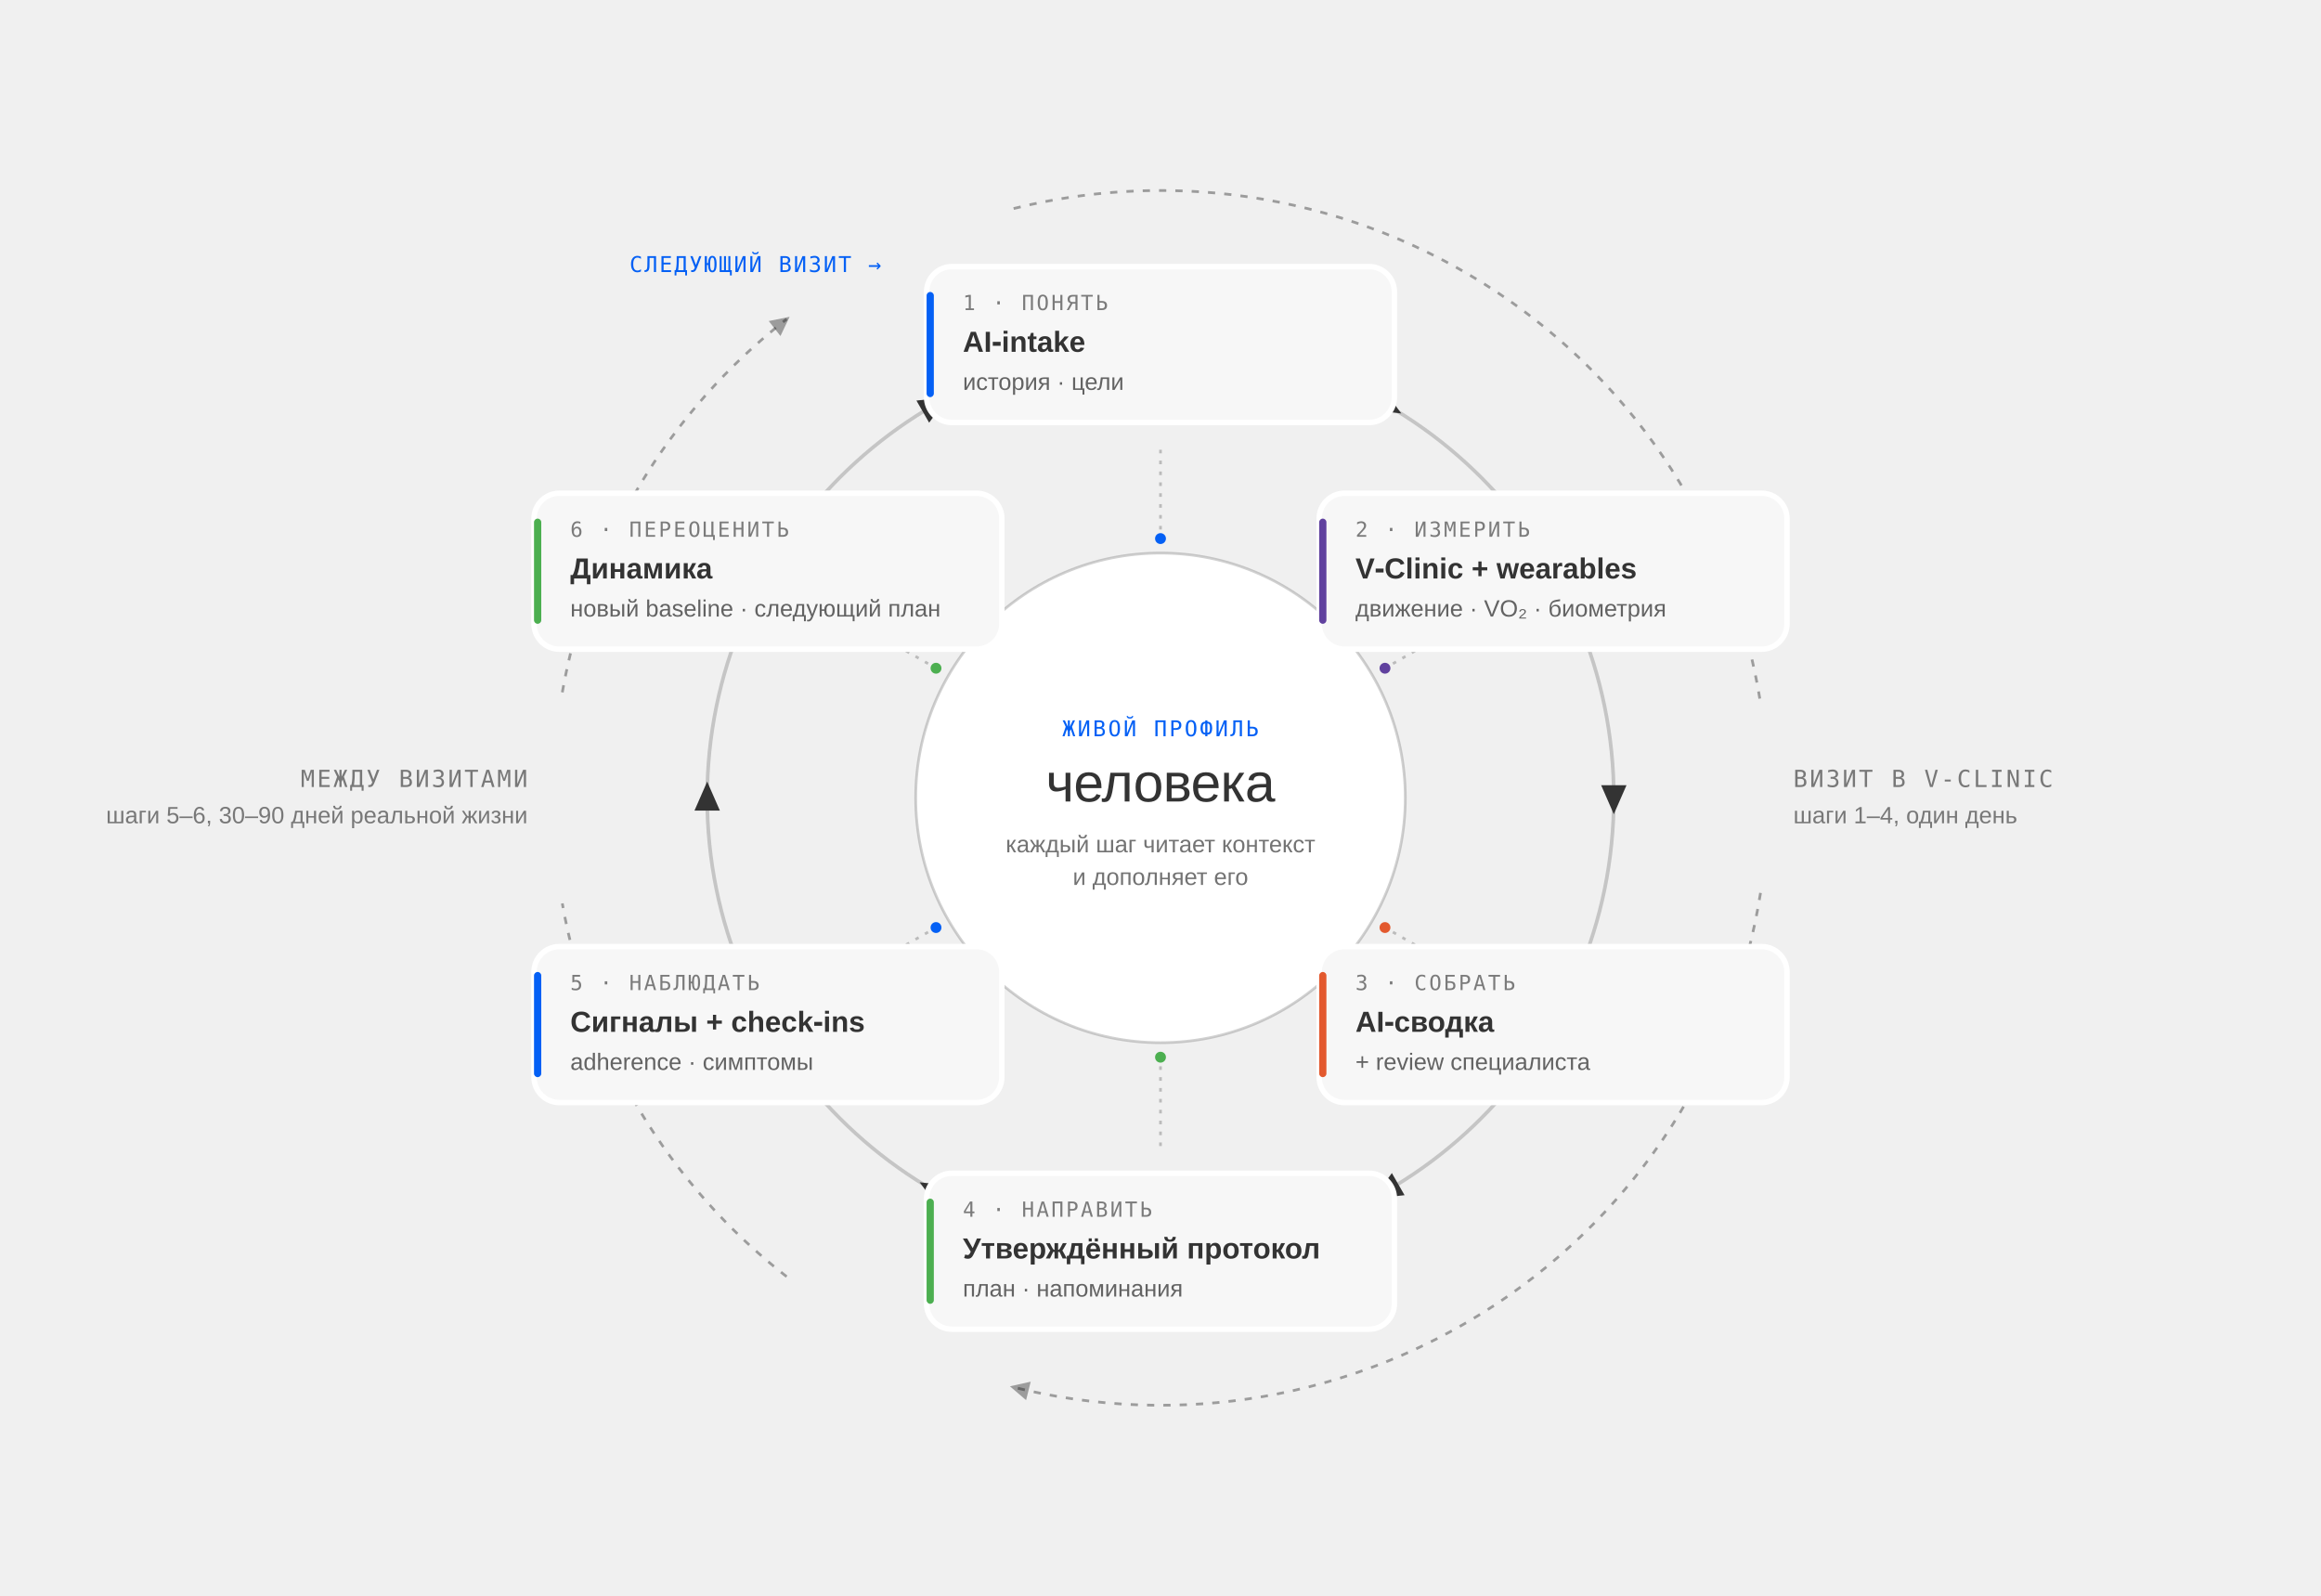
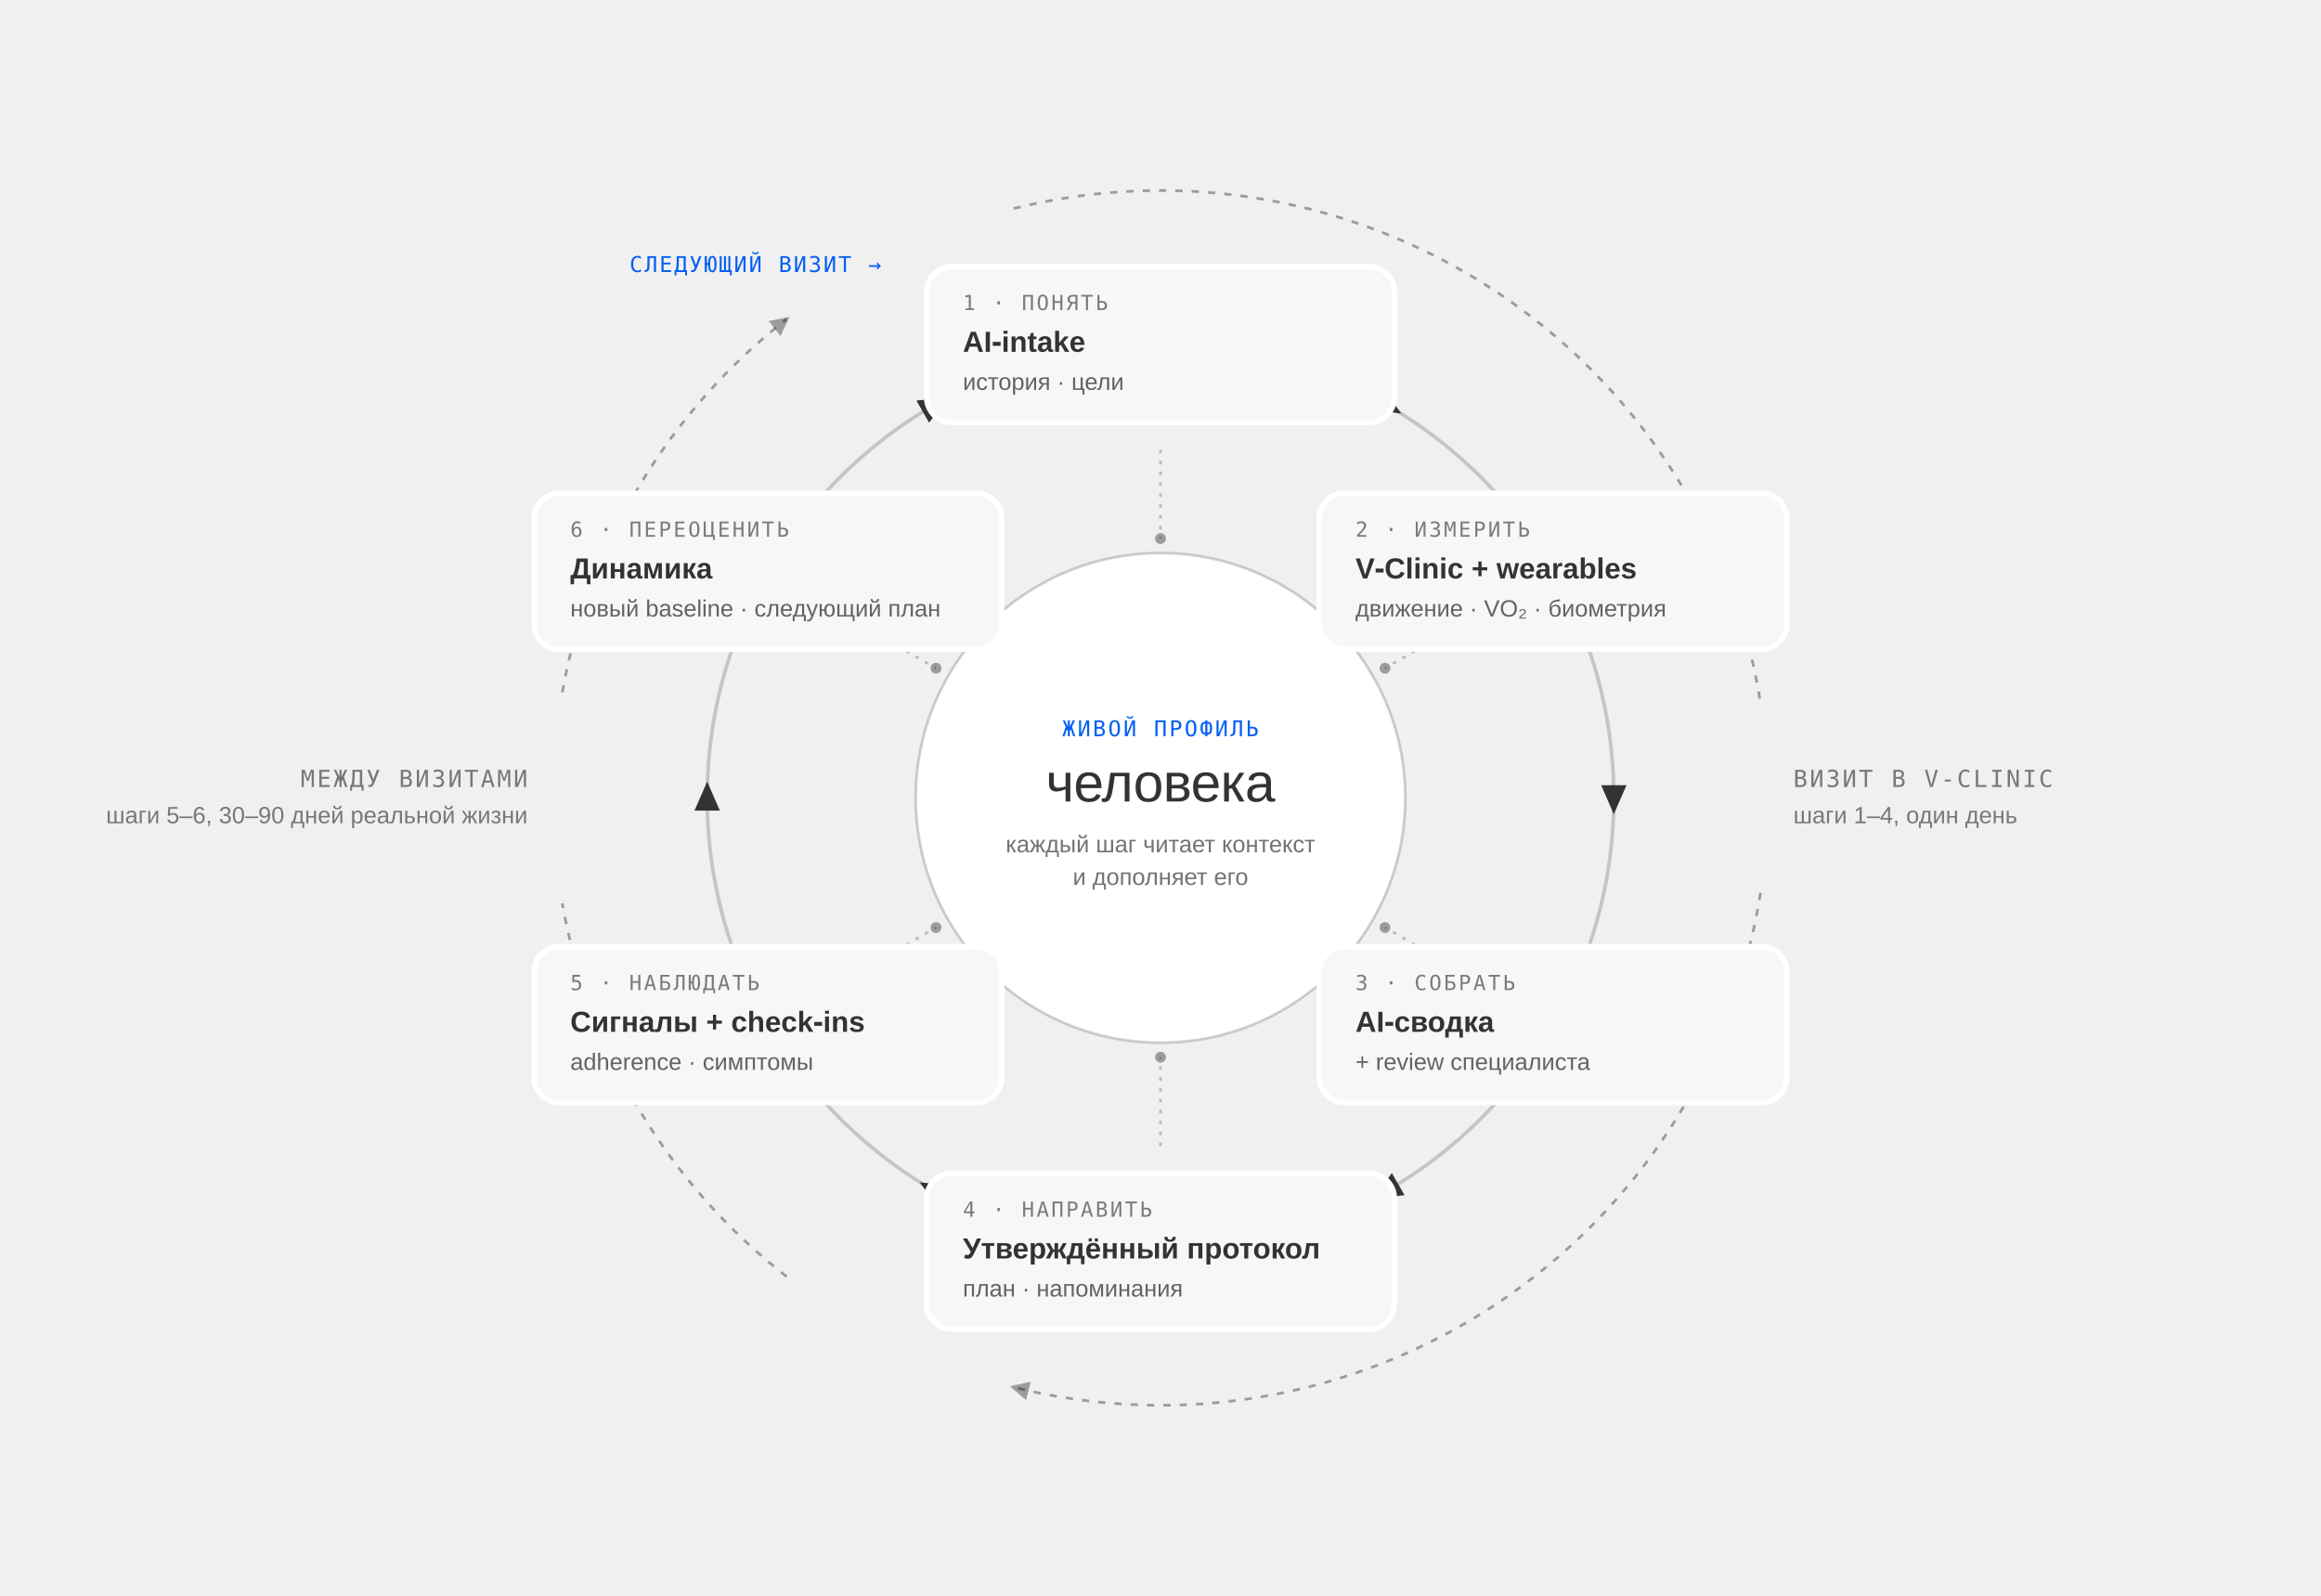
<svg xmlns="http://www.w3.org/2000/svg" viewBox="0 0 1280 880" role="img" aria-label="Непрерывный контур: шесть шагов вокруг живого профиля человека; шаги 1–4 внутри визита в V-Clinic, шаги 5–6 между визитами; каждый шаг читает и дополняет профиль" font-family="Suisse Intl, Helvetica Neue, Arial, sans-serif" font-weight="500">
  <defs>
    <marker id="ahs" viewBox="0 0 10 10" refX="8" refY="5" markerWidth="7" markerHeight="7" orient="auto">
      <path d="M0,0 L10,5 L0,10 z" fill="rgba(0,0,0,.35)" />
    </marker>
  </defs>
  <path d="M559.0,115.0 A335,335 0 0 1 970.9,387.6" fill="none" stroke="rgba(0,0,0,.35)" stroke-width="1.5" stroke-dasharray="4 5" />
  <path d="M970.9,492.4 A335,335 0 0 1 559.0,765.0" fill="none" stroke="rgba(0,0,0,.35)" stroke-width="1.5" stroke-dasharray="4 5" marker-end="url(#ahs)" />
  <path d="M433.8,704.0 A335,335 0 0 1 310.1,498.2" fill="none" stroke="rgba(0,0,0,.35)" stroke-width="1.5" stroke-dasharray="4 5" />
  <path d="M310.1,381.8 A335,335 0 0 1 433.8,176.0" fill="none" stroke="rgba(0,0,0,.35)" stroke-width="1.5" stroke-dasharray="4 5" marker-end="url(#ahs)" />
  <text x="989" y="434" font-size="13" font-family="IBM Plex Mono, Menlo, monospace" letter-spacing="1.2" fill="rgba(0,0,0,.5)">ВИЗИТ В V‑CLINIC</text>
  <text x="989" y="454" font-size="13" fill="rgba(0,0,0,.5)">шаги 1–4, один день</text>
  <text x="291" y="434" font-size="13" font-family="IBM Plex Mono, Menlo, monospace" letter-spacing="1.2" fill="rgba(0,0,0,.5)" text-anchor="end">МЕЖДУ ВИЗИТАМИ</text>
  <text x="291" y="454" font-size="13" fill="rgba(0,0,0,.5)" text-anchor="end">шаги 5–6, 30–90 дней реальной жизни</text>
  <circle cx="640" cy="440" r="250" fill="none" stroke="rgba(0,0,0,.18)" stroke-width="2" />
  <line x1="640.0" y1="248.0" x2="640.0" y2="297.0" stroke="rgba(0,0,0,.22)" stroke-width="1.5" stroke-dasharray="2 4" />
-   <circle cx="640.0" cy="297.0" r="3" fill="#0460F5" />
+   <circle cx="640.0" cy="297.0" r="3" fill="rgba(0,0,0,.35)" />
  <line x1="806.3" y1="344.0" x2="763.8" y2="368.5" stroke="rgba(0,0,0,.22)" stroke-width="1.5" stroke-dasharray="2 4" />
-   <circle cx="763.8" cy="368.5" r="3" fill="#60419E" />
+   <circle cx="763.8" cy="368.5" r="3" fill="rgba(0,0,0,.35)" />
  <line x1="806.3" y1="536.0" x2="763.8" y2="511.5" stroke="rgba(0,0,0,.22)" stroke-width="1.5" stroke-dasharray="2 4" />
-   <circle cx="763.8" cy="511.5" r="3" fill="#E3592E" />
+   <circle cx="763.8" cy="511.5" r="3" fill="rgba(0,0,0,.35)" />
  <line x1="640.0" y1="632.0" x2="640.0" y2="583.0" stroke="rgba(0,0,0,.22)" stroke-width="1.5" stroke-dasharray="2 4" />
-   <circle cx="640.0" cy="583.0" r="3" fill="#4CAF50" />
+   <circle cx="640.0" cy="583.0" r="3" fill="rgba(0,0,0,.35)" />
  <line x1="473.7" y1="536.0" x2="516.2" y2="511.5" stroke="rgba(0,0,0,.22)" stroke-width="1.5" stroke-dasharray="2 4" />
-   <circle cx="516.2" cy="511.5" r="3" fill="#0460F5" />
+   <circle cx="516.2" cy="511.5" r="3" fill="rgba(0,0,0,.35)" />
  <line x1="473.7" y1="344.0" x2="516.2" y2="368.5" stroke="rgba(0,0,0,.22)" stroke-width="1.5" stroke-dasharray="2 4" />
-   <circle cx="516.2" cy="368.5" r="3" fill="#4CAF50" />
+   <circle cx="516.2" cy="368.5" r="3" fill="rgba(0,0,0,.35)" />
  <polygon points="772.8,228.0 762.4,213.9 755.4,226.1" fill="#333333" />
  <polygon points="890.0,449.0 897.0,433.0 883.0,433.0" fill="#333333" />
  <polygon points="757.2,661.0 774.6,659.1 767.6,646.9" fill="#333333" />
  <polygon points="507.2,652.0 517.6,666.1 524.6,653.9" fill="#333333" />
  <polygon points="390.0,431.0 383.0,447.0 397.0,447.0" fill="#333333" />
  <polygon points="522.8,219.0 505.4,220.9 512.4,233.1" fill="#333333" />
  <text x="486" y="150" font-size="12" font-family="IBM Plex Mono, Menlo, monospace" letter-spacing="1" fill="#0460F5" text-anchor="end">СЛЕДУЮЩИЙ ВИЗИТ →</text>
  <circle cx="640" cy="440" r="135" fill="#FFFFFF" stroke="rgba(0,0,0,.18)" stroke-width="1.5" />
  <text x="640" y="406" font-size="12" font-family="IBM Plex Mono, Menlo, monospace" letter-spacing="1.2" fill="#0460F5" text-anchor="middle">ЖИВОЙ ПРОФИЛЬ</text>
  <text x="640" y="442" font-size="30" fill="#333333" text-anchor="middle" letter-spacing="-.3">человека</text>
  <text x="640" y="470" font-size="13" fill="rgba(0,0,0,.55)" text-anchor="middle">каждый шаг читает контекст</text>
  <text x="640" y="488" font-size="13" fill="rgba(0,0,0,.55)" text-anchor="middle">и дополняет его</text>
  <g>
    <rect x="511.0" y="147.0" width="258" height="86" rx="14" fill="#F7F7F7" stroke="#FFFFFF" stroke-width="3" />
-     <rect x="511.0" y="161.0" width="4" height="58" rx="2" fill="#0460F5" />
    <text x="531.0" y="171.0" font-size="11.5" font-family="IBM Plex Mono, Menlo, monospace" letter-spacing="1.2" fill="rgba(0,0,0,.5)">1 · ПОНЯТЬ</text>
    <text x="531.0" y="194.0" font-size="16" font-weight="600" fill="#333333">AI‑intake</text>
    <text x="531.0" y="215.0" font-size="13" fill="rgba(0,0,0,.6)">история · цели</text>
  </g>
  <g>
    <rect x="727.5" y="272.0" width="258" height="86" rx="14" fill="#F7F7F7" stroke="#FFFFFF" stroke-width="3" />
-     <rect x="727.5" y="286.0" width="4" height="58" rx="2" fill="#60419E" />
    <text x="747.5" y="296.0" font-size="11.5" font-family="IBM Plex Mono, Menlo, monospace" letter-spacing="1.2" fill="rgba(0,0,0,.5)">2 · ИЗМЕРИТЬ</text>
    <text x="747.5" y="319.0" font-size="16" font-weight="600" fill="#333333">V‑Clinic + wearables</text>
    <text x="747.5" y="340.0" font-size="13" fill="rgba(0,0,0,.6)">движение · VO₂ · биометрия</text>
  </g>
  <g>
    <rect x="727.5" y="522.0" width="258" height="86" rx="14" fill="#F7F7F7" stroke="#FFFFFF" stroke-width="3" />
-     <rect x="727.5" y="536.0" width="4" height="58" rx="2" fill="#E3592E" />
    <text x="747.5" y="546.0" font-size="11.5" font-family="IBM Plex Mono, Menlo, monospace" letter-spacing="1.2" fill="rgba(0,0,0,.5)">3 · СОБРАТЬ</text>
    <text x="747.5" y="569.0" font-size="16" font-weight="600" fill="#333333">AI‑сводка</text>
    <text x="747.5" y="590.0" font-size="13" fill="rgba(0,0,0,.6)">+ review специалиста</text>
  </g>
  <g>
    <rect x="511.0" y="647.0" width="258" height="86" rx="14" fill="#F7F7F7" stroke="#FFFFFF" stroke-width="3" />
-     <rect x="511.0" y="661.0" width="4" height="58" rx="2" fill="#4CAF50" />
    <text x="531.0" y="671.0" font-size="11.5" font-family="IBM Plex Mono, Menlo, monospace" letter-spacing="1.2" fill="rgba(0,0,0,.5)">4 · НАПРАВИТЬ</text>
    <text x="531.0" y="694.0" font-size="16" font-weight="600" fill="#333333">Утверждённый протокол</text>
    <text x="531.0" y="715.0" font-size="13" fill="rgba(0,0,0,.6)">план · напоминания</text>
  </g>
  <g>
    <rect x="294.5" y="522.0" width="258" height="86" rx="14" fill="#F7F7F7" stroke="#FFFFFF" stroke-width="3" />
-     <rect x="294.5" y="536.0" width="4" height="58" rx="2" fill="#0460F5" />
    <text x="314.5" y="546.0" font-size="11.5" font-family="IBM Plex Mono, Menlo, monospace" letter-spacing="1.2" fill="rgba(0,0,0,.5)">5 · НАБЛЮДАТЬ</text>
    <text x="314.5" y="569.0" font-size="16" font-weight="600" fill="#333333">Сигналы + check‑ins</text>
    <text x="314.5" y="590.0" font-size="13" fill="rgba(0,0,0,.6)">adherence · симптомы</text>
  </g>
  <g>
    <rect x="294.5" y="272.0" width="258" height="86" rx="14" fill="#F7F7F7" stroke="#FFFFFF" stroke-width="3" />
-     <rect x="294.5" y="286.0" width="4" height="58" rx="2" fill="#4CAF50" />
    <text x="314.5" y="296.0" font-size="11.5" font-family="IBM Plex Mono, Menlo, monospace" letter-spacing="1.2" fill="rgba(0,0,0,.5)">6 · ПЕРЕОЦЕНИТЬ</text>
    <text x="314.5" y="319.0" font-size="16" font-weight="600" fill="#333333">Динамика</text>
    <text x="314.5" y="340.0" font-size="13" fill="rgba(0,0,0,.6)">новый baseline · следующий план</text>
  </g>
</svg>
